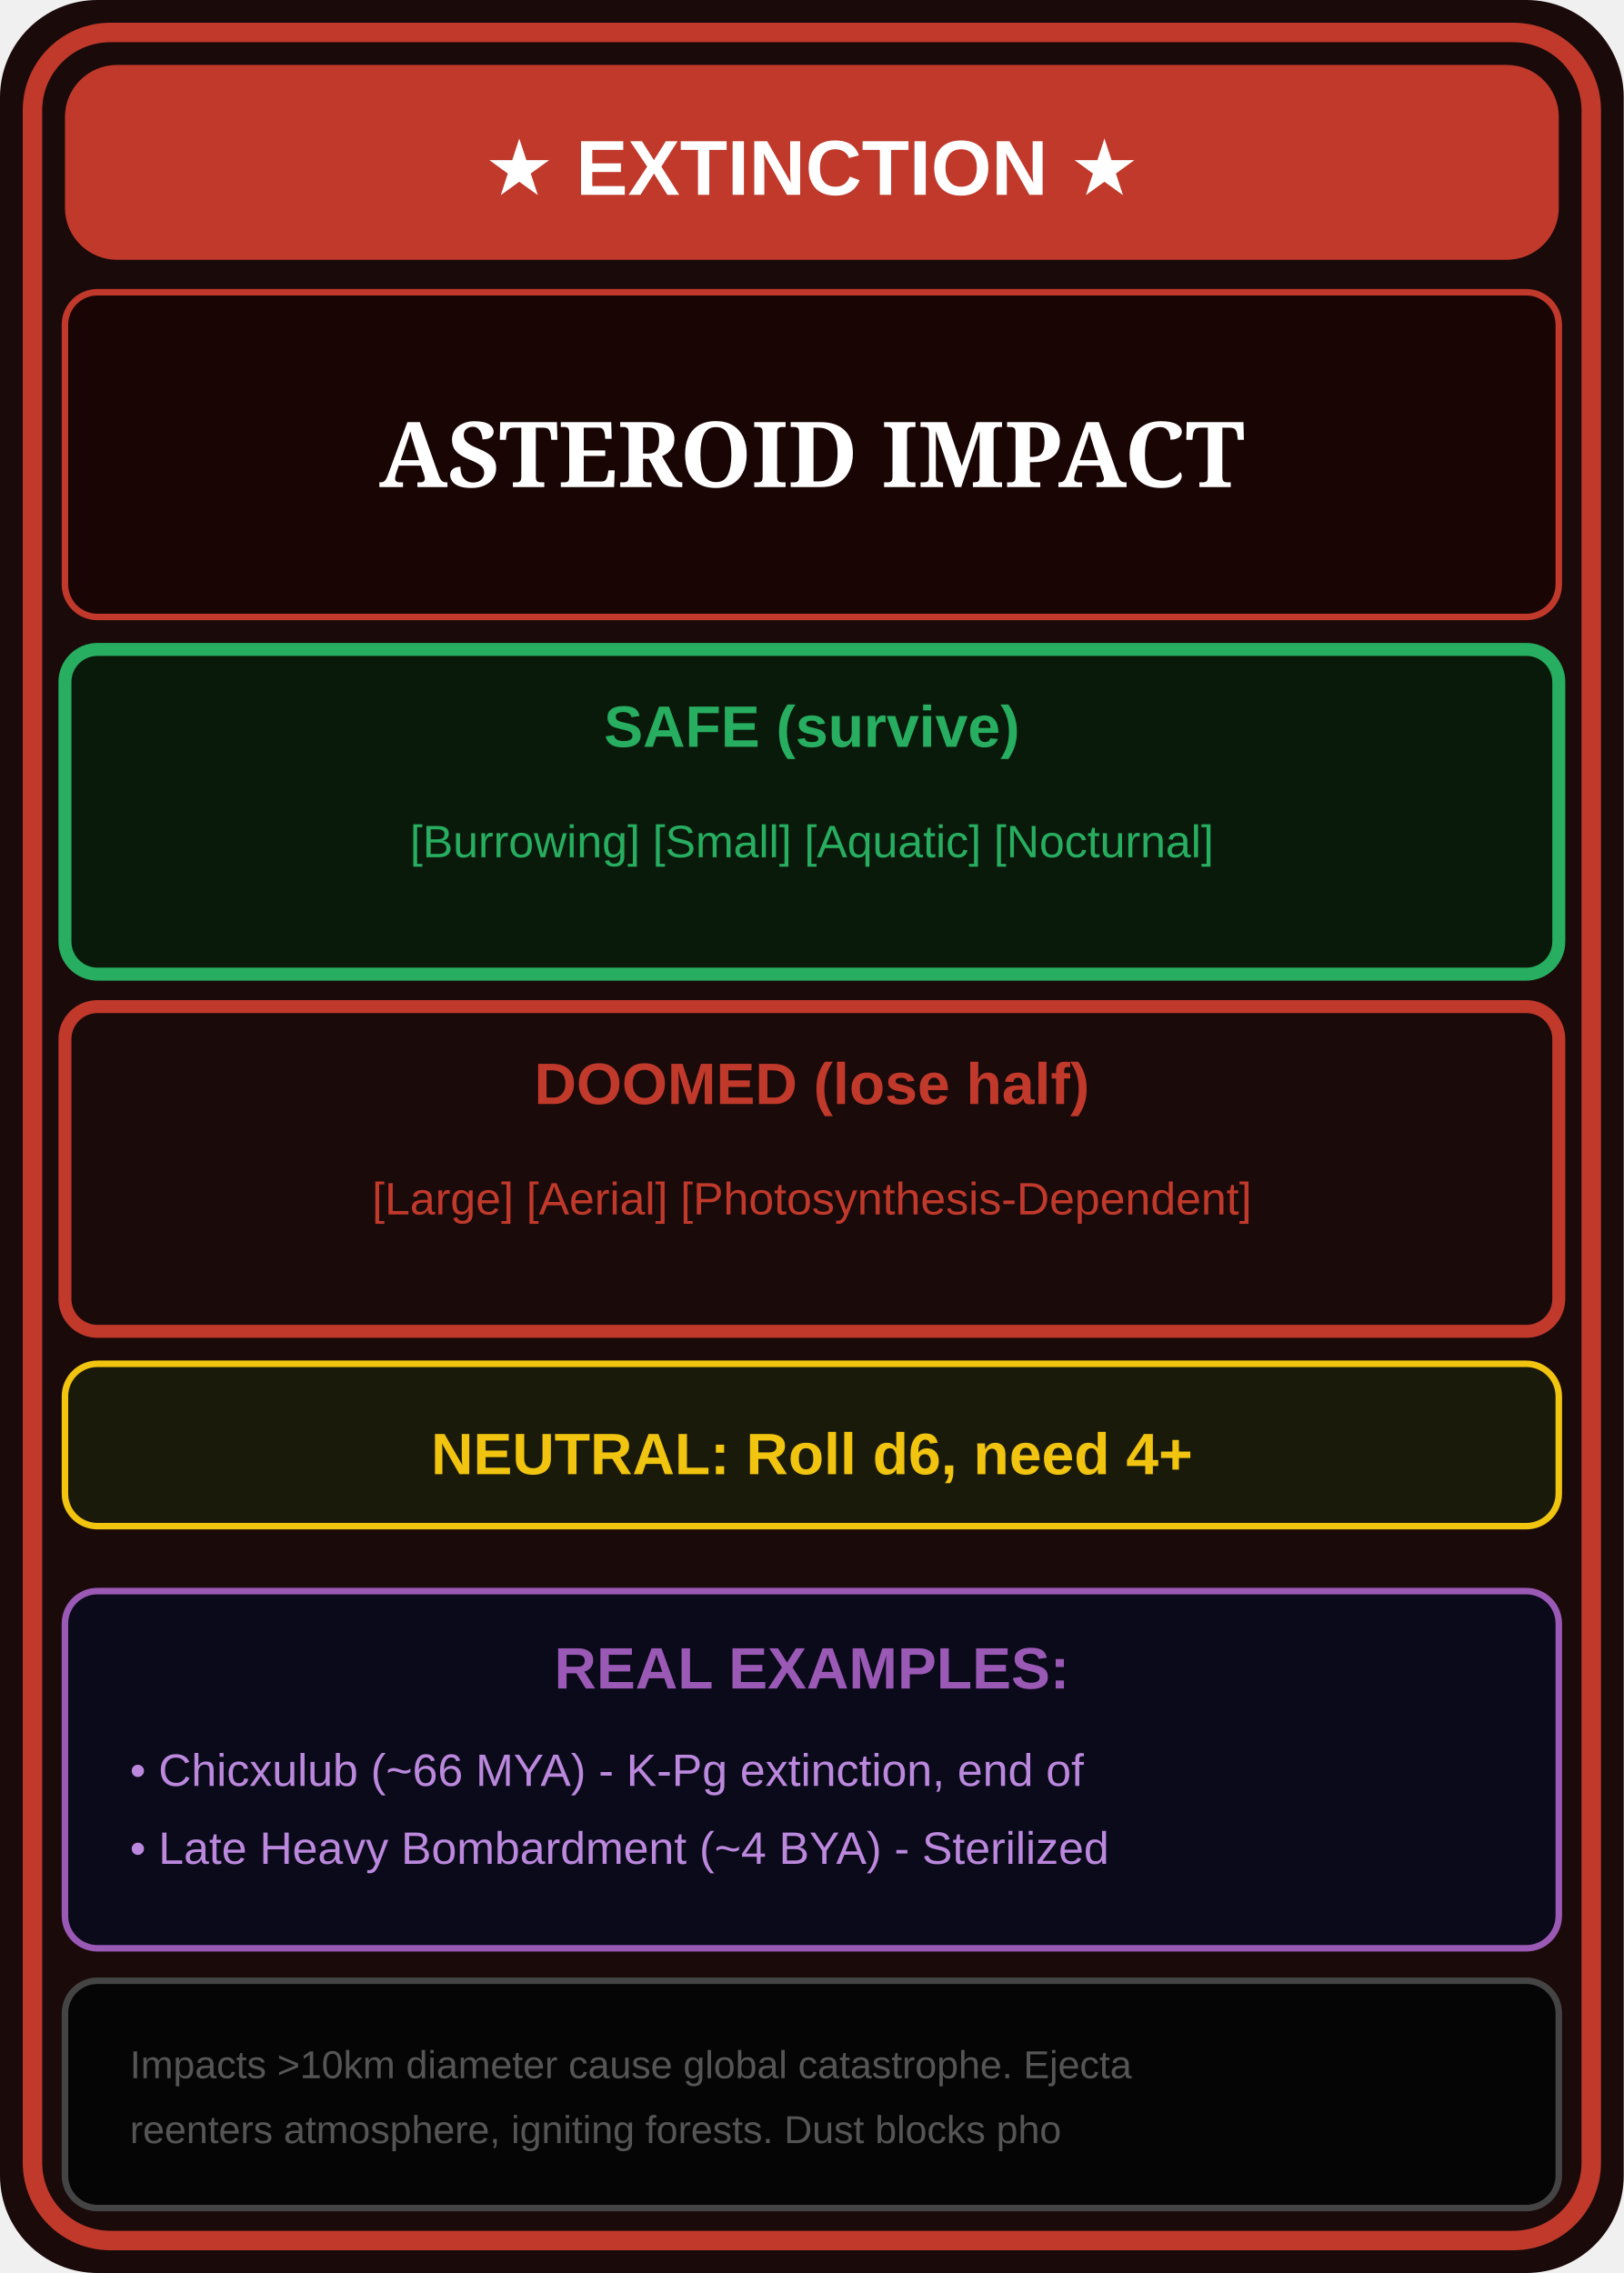
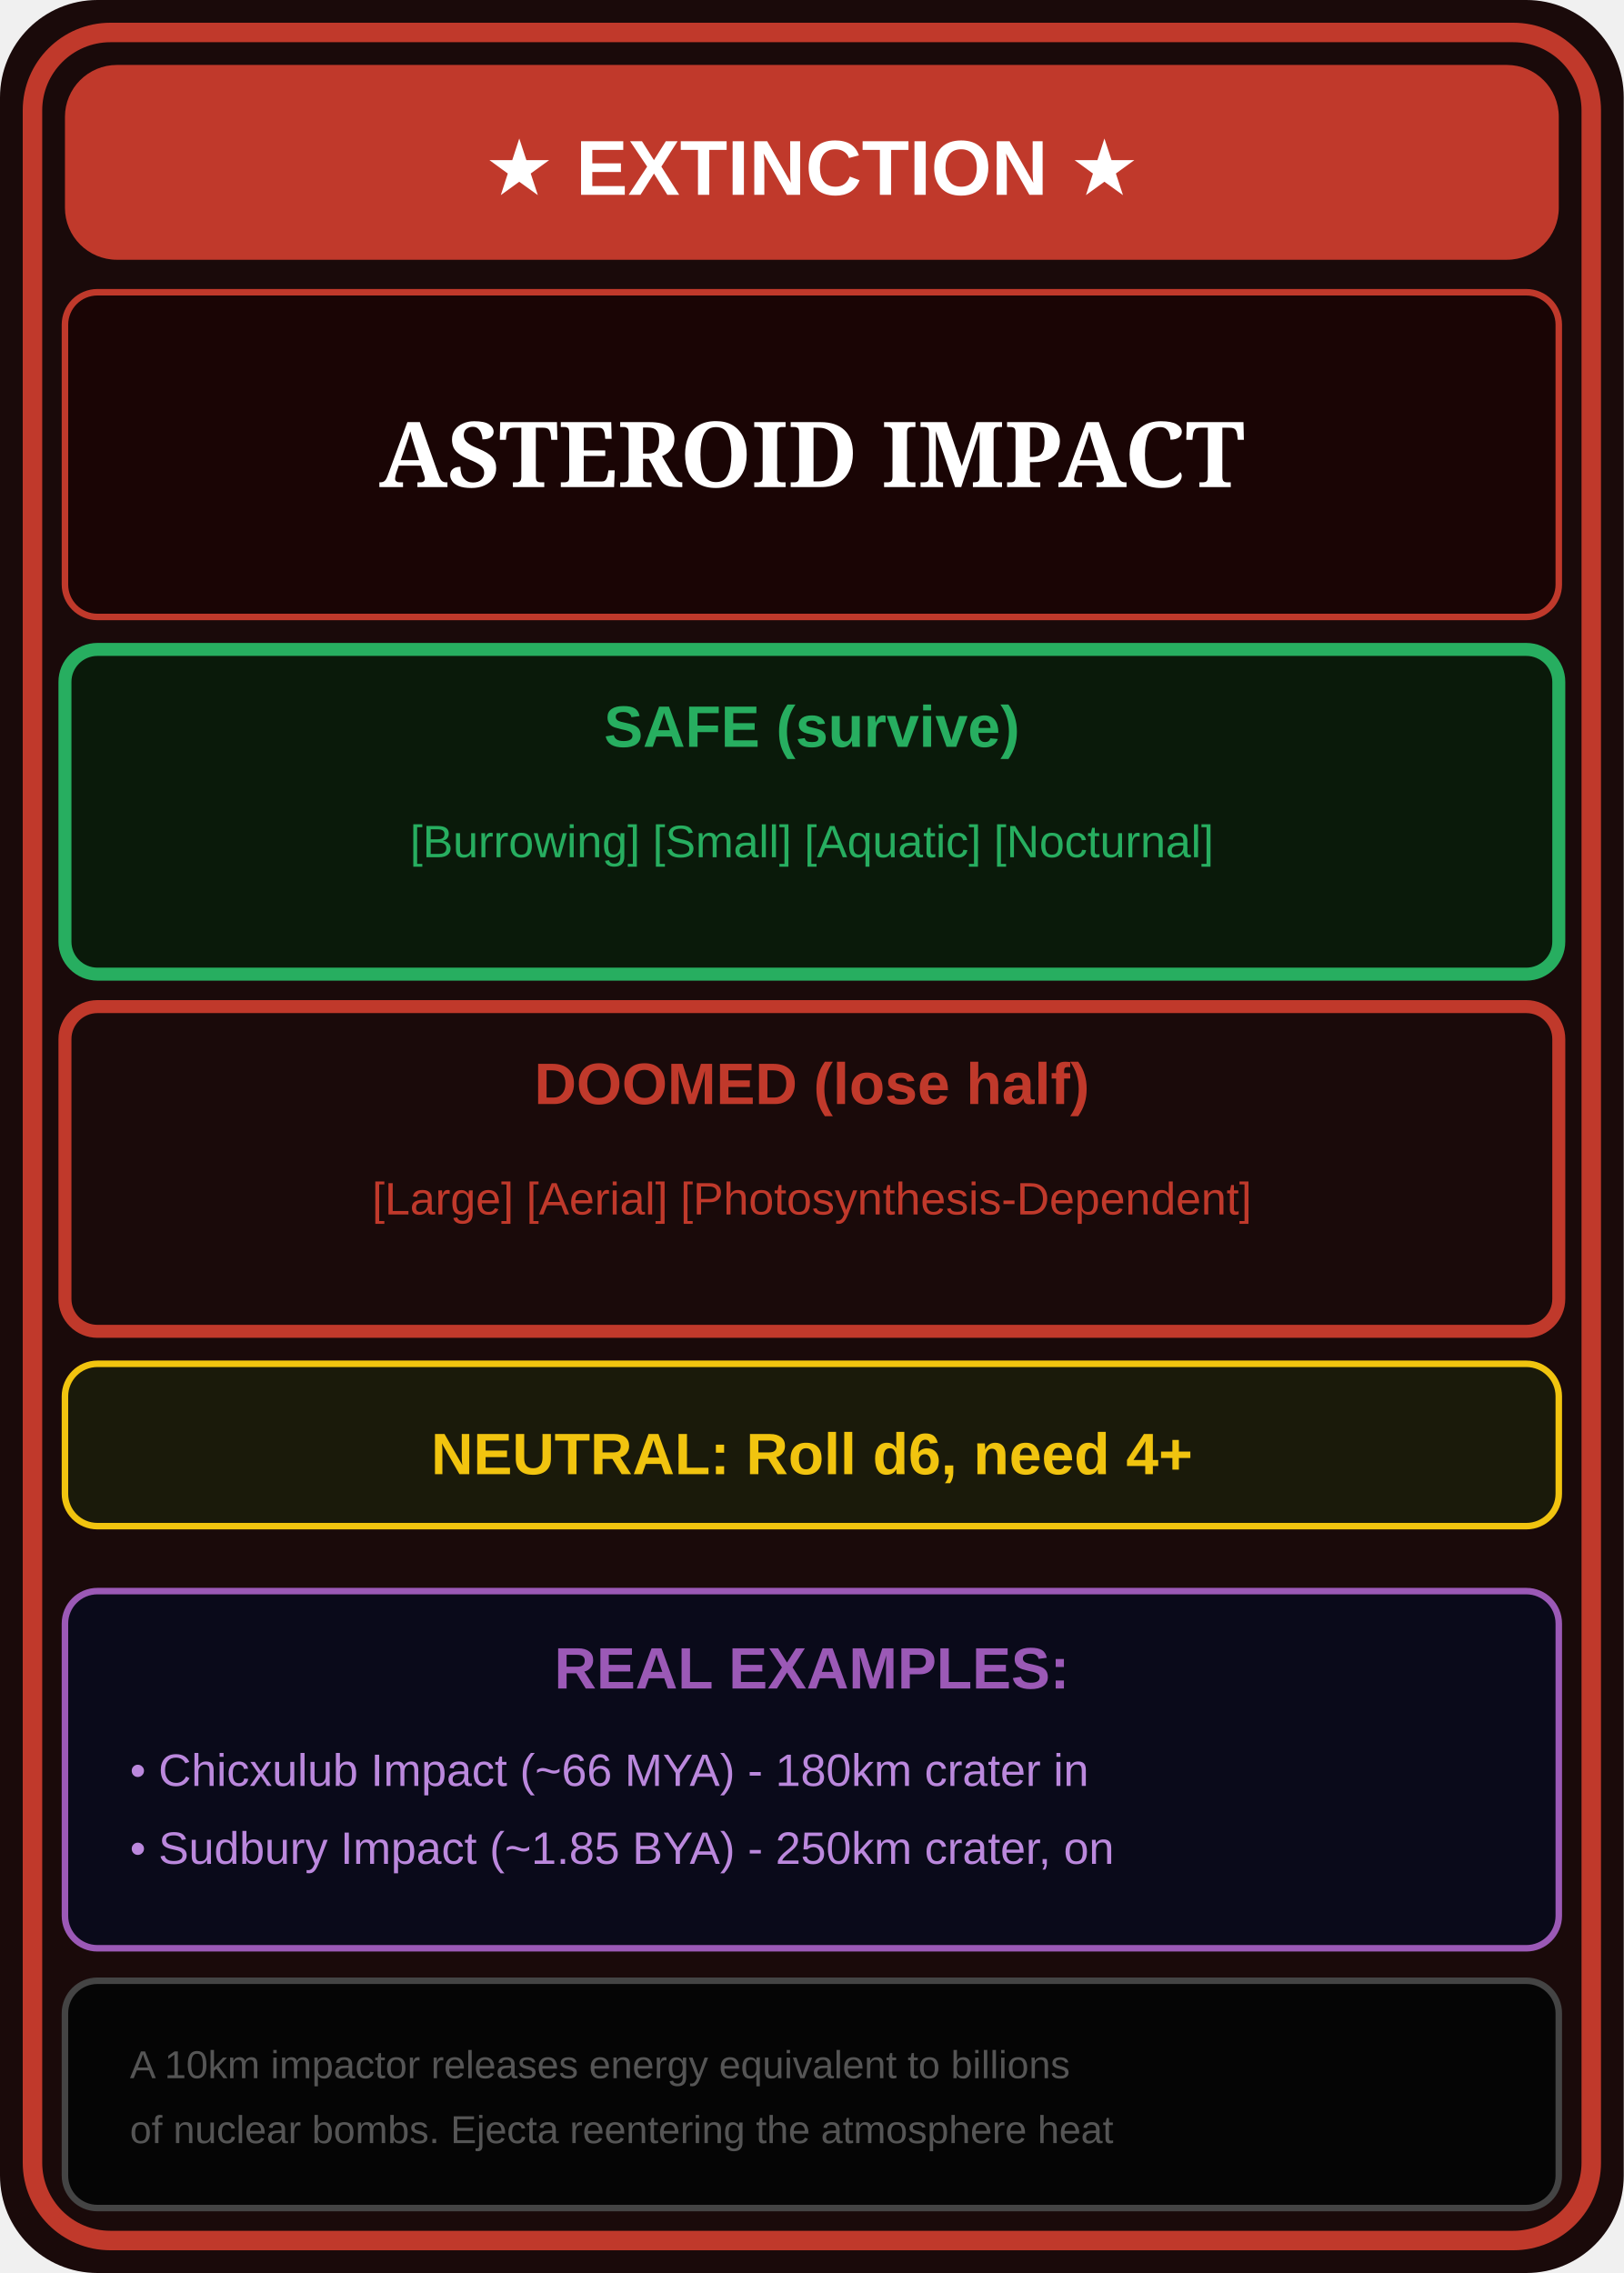
<svg xmlns="http://www.w3.org/2000/svg" viewBox="0 0 250 350" width="250" height="350">
  <rect width="250" height="350" fill="#1a0a0a" rx="15" />
  <rect x="5" y="5" width="240" height="340" fill="none" stroke="#c0392b" stroke-width="3" rx="12" />
  <rect x="10" y="10" width="230" height="30" fill="#c0392b" rx="8" />
  <text x="125" y="30" font-family="Arial" font-size="12" fill="#fff" text-anchor="middle" font-weight="bold">★ EXTINCTION ★</text>
  <rect x="10" y="45" width="230" height="50" fill="#1a0505" stroke="#c0392b" rx="5" />
  <text x="125" y="75" font-family="Georgia" font-size="14" fill="#fff" text-anchor="middle" font-weight="bold">ASTEROID IMPACT</text>
  <rect x="10" y="100" width="230" height="50" fill="#0a1a0a" stroke="#27ae60" stroke-width="2" rx="5" />
  <text x="125" y="115" font-family="Arial" font-size="9" fill="#27ae60" text-anchor="middle" font-weight="bold">SAFE (survive)</text>
  <text x="125" y="132" font-family="Arial" font-size="7" fill="#27ae60" text-anchor="middle">[Burrowing] [Small] [Aquatic] [Nocturnal]</text>
  <rect x="10" y="155" width="230" height="50" fill="#1a0a0a" stroke="#c0392b" stroke-width="2" rx="5" />
  <text x="125" y="170" font-family="Arial" font-size="9" fill="#c0392b" text-anchor="middle" font-weight="bold">DOOMED (lose half)</text>
  <text x="125" y="187" font-family="Arial" font-size="7" fill="#c0392b" text-anchor="middle">[Large] [Aerial] [Photosynthesis-Dependent]</text>
  <rect x="10" y="210" width="230" height="25" fill="#1a1a0a" stroke="#f1c40f" rx="5" />
  <text x="125" y="227" font-family="Arial" font-size="9" fill="#f1c40f" text-anchor="middle" font-weight="bold">NEUTRAL: Roll d6, need 4+</text>
  <rect x="10" y="245" width="230" height="55" fill="#0a0a1a" stroke="#9b59b6" rx="5" />
  <text x="125" y="260" font-family="Arial" font-size="9" fill="#9b59b6" text-anchor="middle" font-weight="bold">REAL EXAMPLES:</text>
-   <text x="20" y="275" font-family="Arial" font-size="7" fill="#bb88dd">• Chicxulub (~66 MYA) - K-Pg extinction, end of</text>
-   <text x="20" y="287" font-family="Arial" font-size="7" fill="#bb88dd">• Late Heavy Bombardment (~4 BYA) - Sterilized </text>
+   <text x="20" y="275" font-family="Arial" font-size="7" fill="#bb88dd">• Chicxulub Impact (~66 MYA) - 180km crater in </text>
+   <text x="20" y="287" font-family="Arial" font-size="7" fill="#bb88dd">• Sudbury Impact (~1.85 BYA) - 250km crater, on</text>
  <rect x="10" y="305" width="230" height="35" fill="#050505" stroke="#444" rx="5" />
-   <text x="20" y="320" font-family="Arial" font-size="6" fill="#555">Impacts &gt;10km diameter cause global catastrophe. Ejecta</text>
-   <text x="20" y="330" font-family="Arial" font-size="6" fill="#555"> reenters atmosphere, igniting forests. Dust blocks pho</text>
+   <text x="20" y="320" font-family="Arial" font-size="6" fill="#555">A 10km impactor releases energy equivalent to billions </text>
+   <text x="20" y="330" font-family="Arial" font-size="6" fill="#555">of nuclear bombs. Ejecta reentering the atmosphere heat</text>
</svg>
